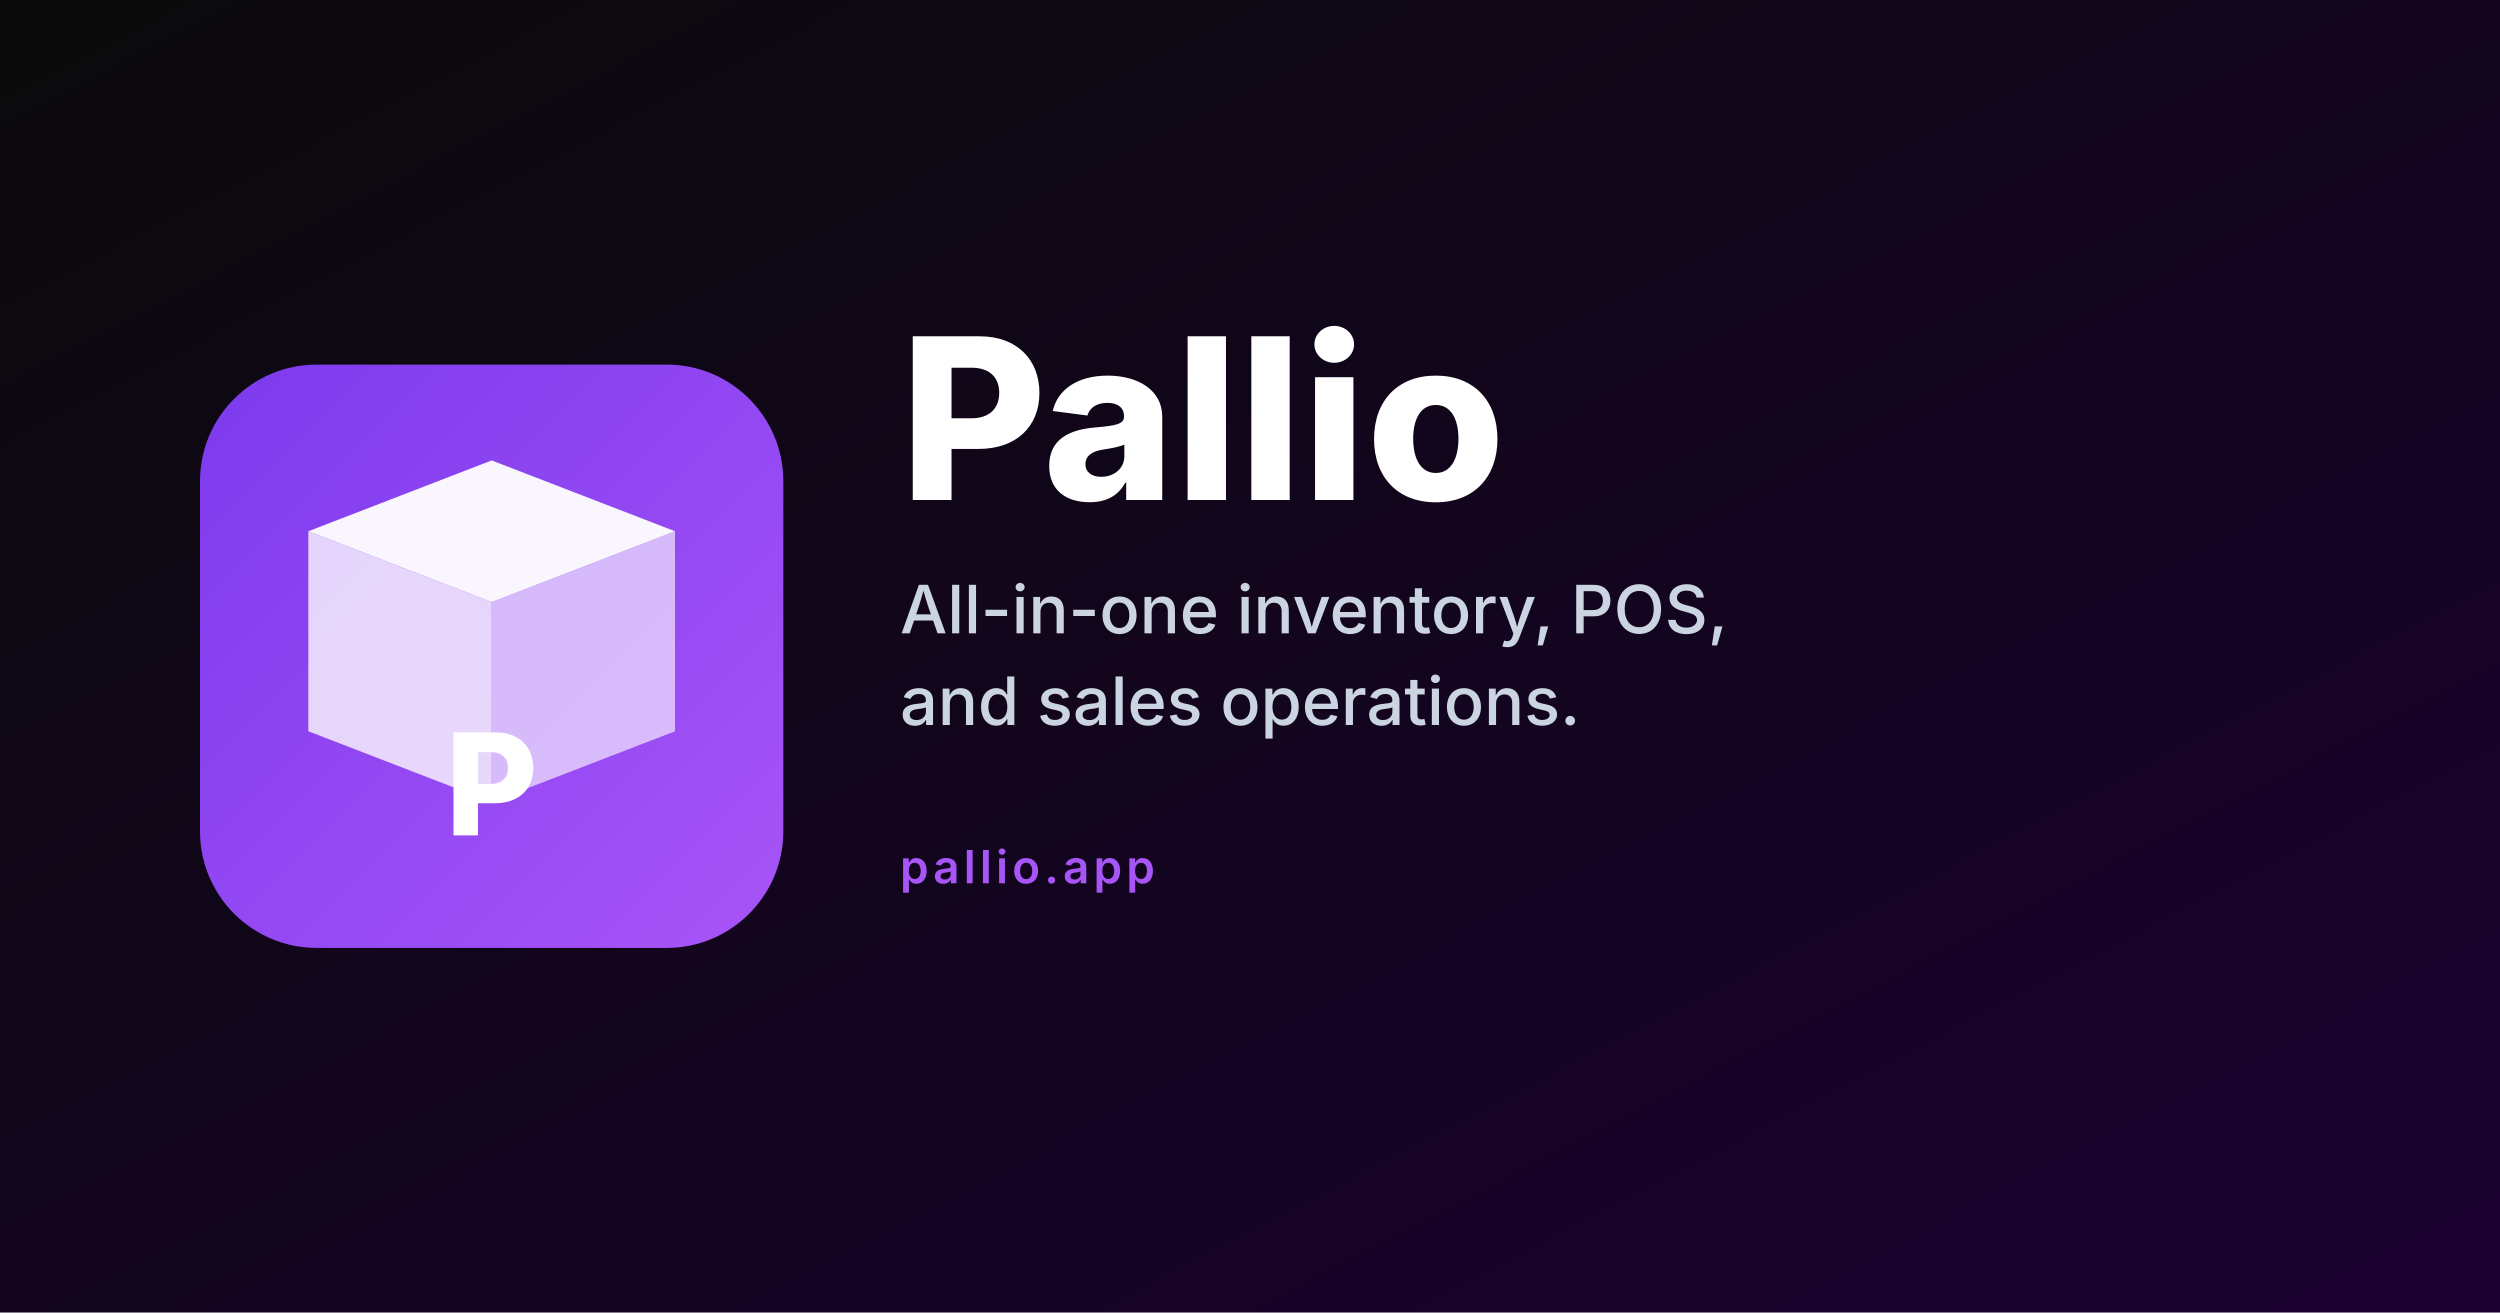
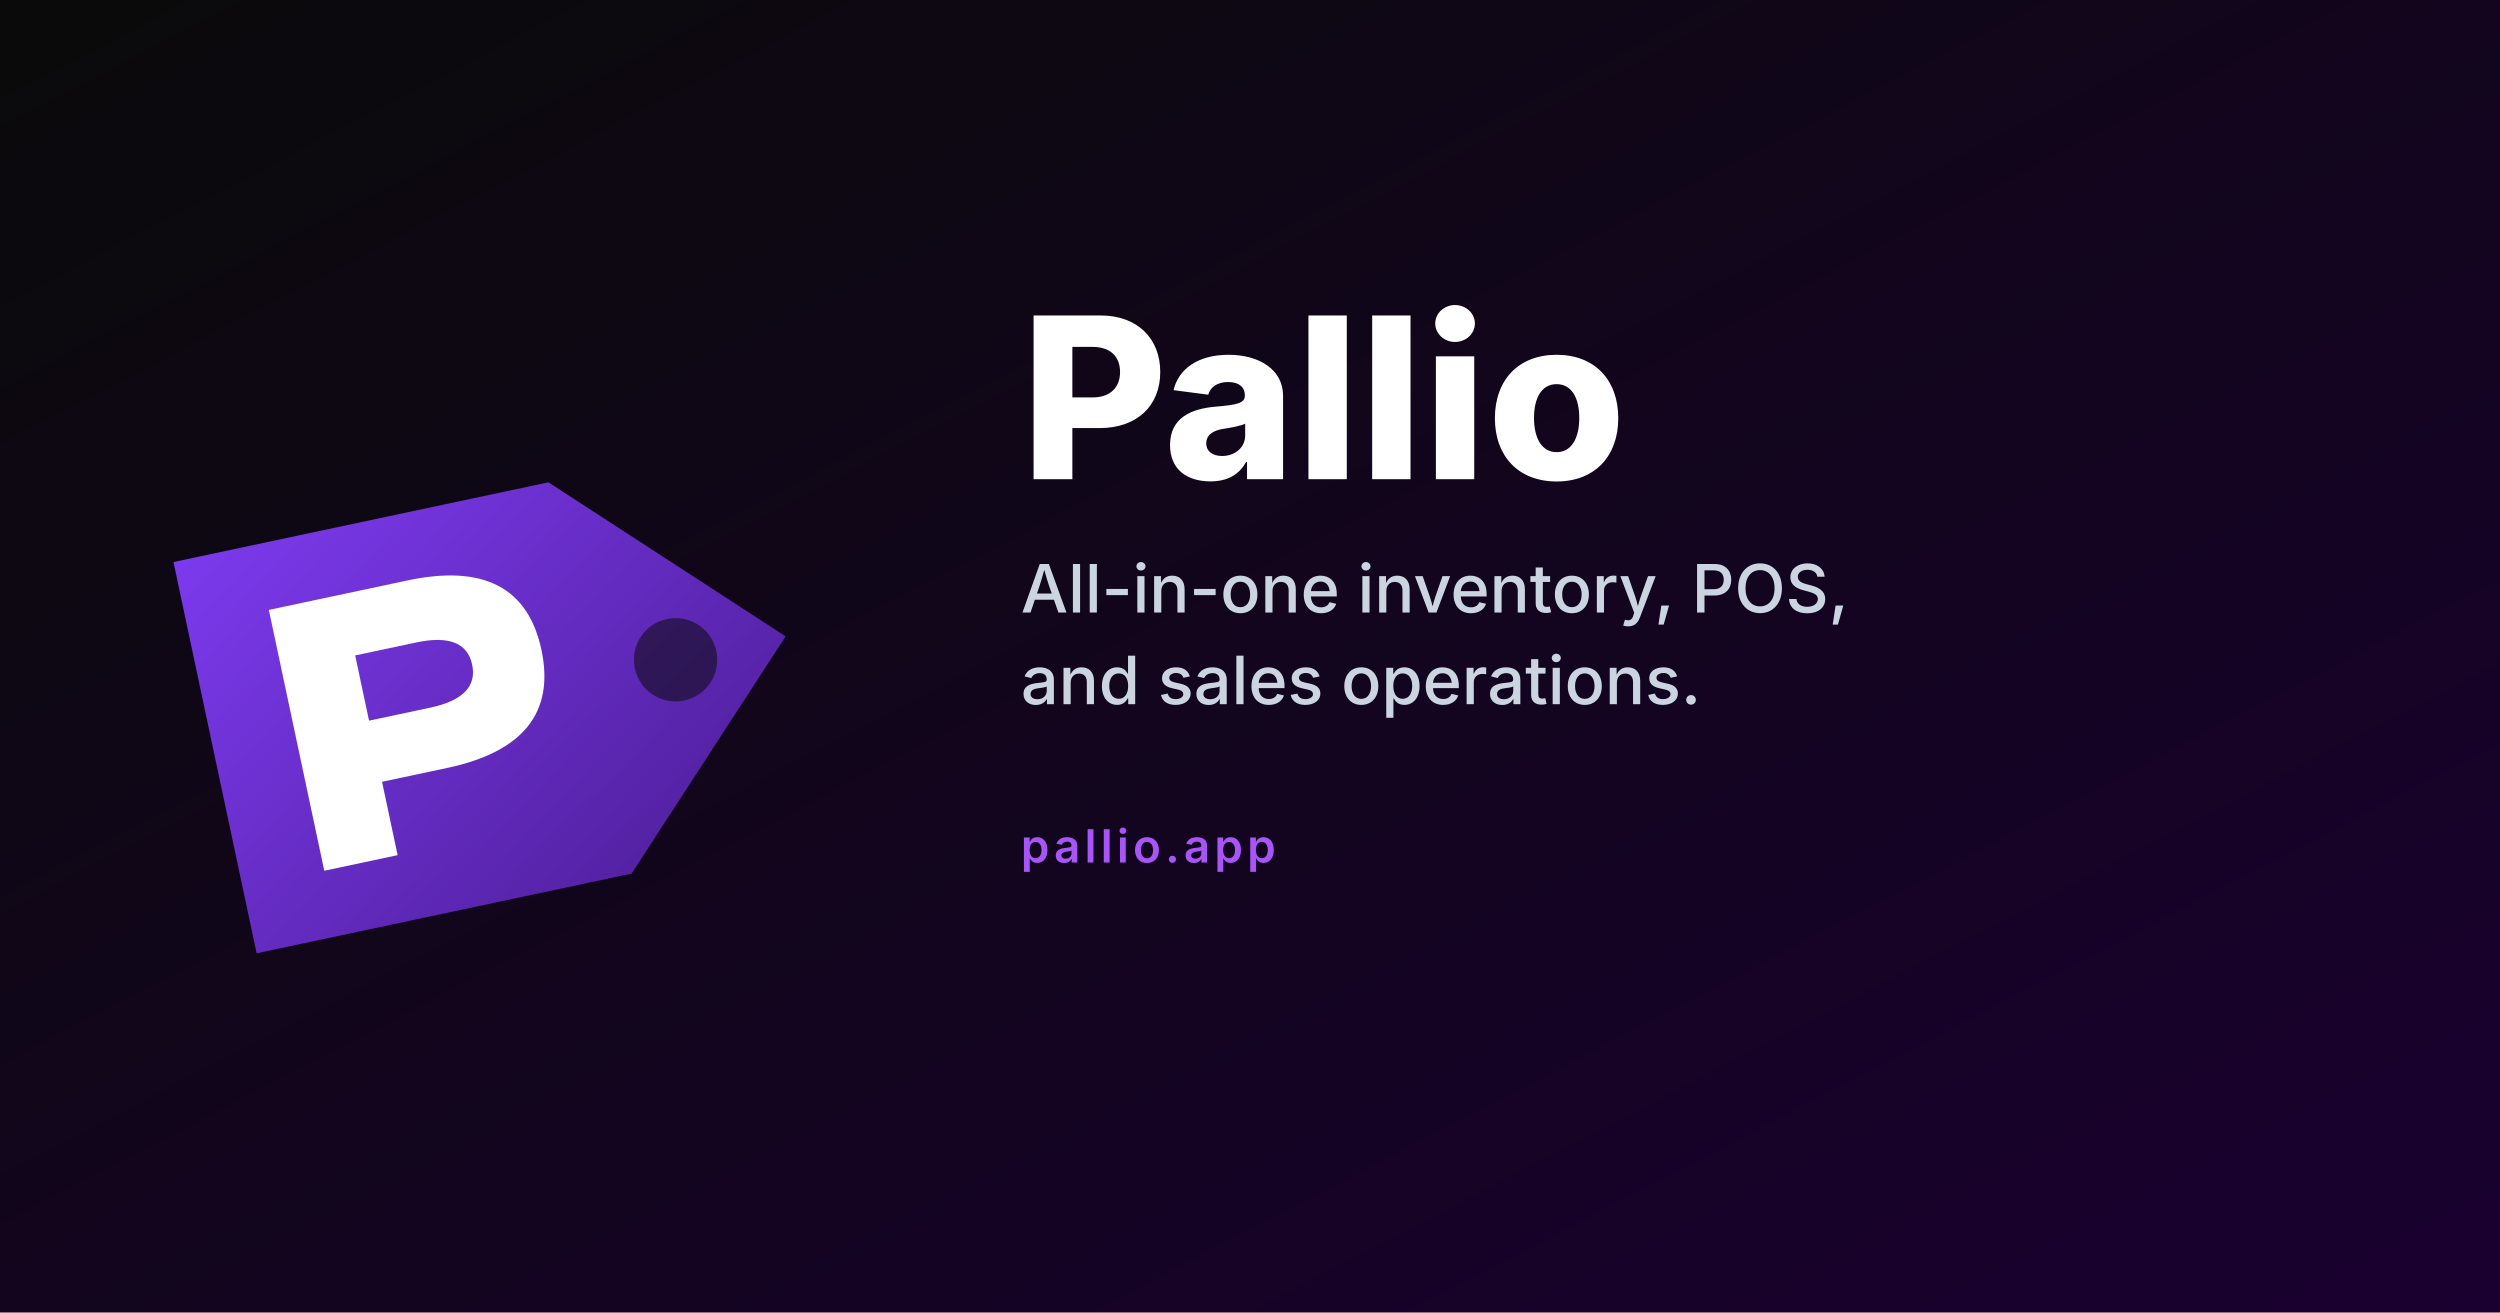
<svg xmlns="http://www.w3.org/2000/svg" viewBox="0 0 1200 630" role="img" aria-label="Pallio social card">
  <defs>
    <linearGradient id="bg" x1="0" y1="0" x2="1" y2="1">
      <stop offset="0%" stop-color="#0a0a0a" />
      <stop offset="100%" stop-color="#1a0030" />
    </linearGradient>
-     <linearGradient id="mark" x1="0" y1="0" x2="1" y2="1">
+     <linearGradient id="tag" x1="0" y1="0" x2="1" y2="1">
      <stop offset="0%" stop-color="#7c3aed" />
-       <stop offset="100%" stop-color="#a855f7" />
+       <stop offset="100%" stop-color="#4c1d95" />
    </linearGradient>
  </defs>
  <rect width="1200" height="630" fill="url(#bg)" />
-   <g transform="translate(96 175)">
-     <rect width="280" height="280" rx="56" fill="url(#mark)" />
-     <g transform="translate(0,2)">
-       <path d="M52 78 L140 44 L228 78 L140 112 Z" fill="#ffffff" fill-opacity="0.95" />
-       <path d="M52 78 L52 174 L140 208 L140 112 Z" fill="#ffffff" fill-opacity="0.78" />
-       <path d="M228 78 L228 174 L140 208 L140 112 Z" fill="#ffffff" fill-opacity="0.62" />
-     </g>
-     <text x="140" y="226" text-anchor="middle" font-family="Inter, system-ui, sans-serif" font-weight="800" font-size="68" fill="#ffffff">P</text>
+   <g transform="translate(96 175) rotate(-12 140 140)">
+     <path d="M 0 64 L 184 64 L 280 160 L 184 256 L 0 256 Z" fill="url(#tag)" />
+     <circle cx="226" cy="160" r="20" fill="#0a0a0a" fill-opacity="0.55" />
+     <path d="M 40 96          L 40 224          L 76 224          L 76 188          L 108 188          Q 164 188 164 142          Q 164 96 108 96          Z          M 76 126          L 106 126          Q 130 126 130 142          Q 130 158 106 158          L 76 158          Z" fill="#ffffff" />
  </g>
-   <g transform="translate(432 240)">
+   <g transform="translate(490 230)">
    <text x="0" y="0" font-family="Inter, system-ui, sans-serif" font-weight="800" font-size="108" fill="#ffffff">Pallio</text>
    <text x="0" y="64" font-family="Inter, system-ui, sans-serif" font-weight="500" font-size="32" fill="#cbd5e1">All-in-one inventory, POS,</text>
    <text x="0" y="108" font-family="Inter, system-ui, sans-serif" font-weight="500" font-size="32" fill="#cbd5e1">and sales operations.</text>
    <text x="0" y="184" font-family="Inter, system-ui, sans-serif" font-weight="600" font-size="22" fill="#a855f7" letter-spacing="2">pallio.app</text>
  </g>
</svg>
